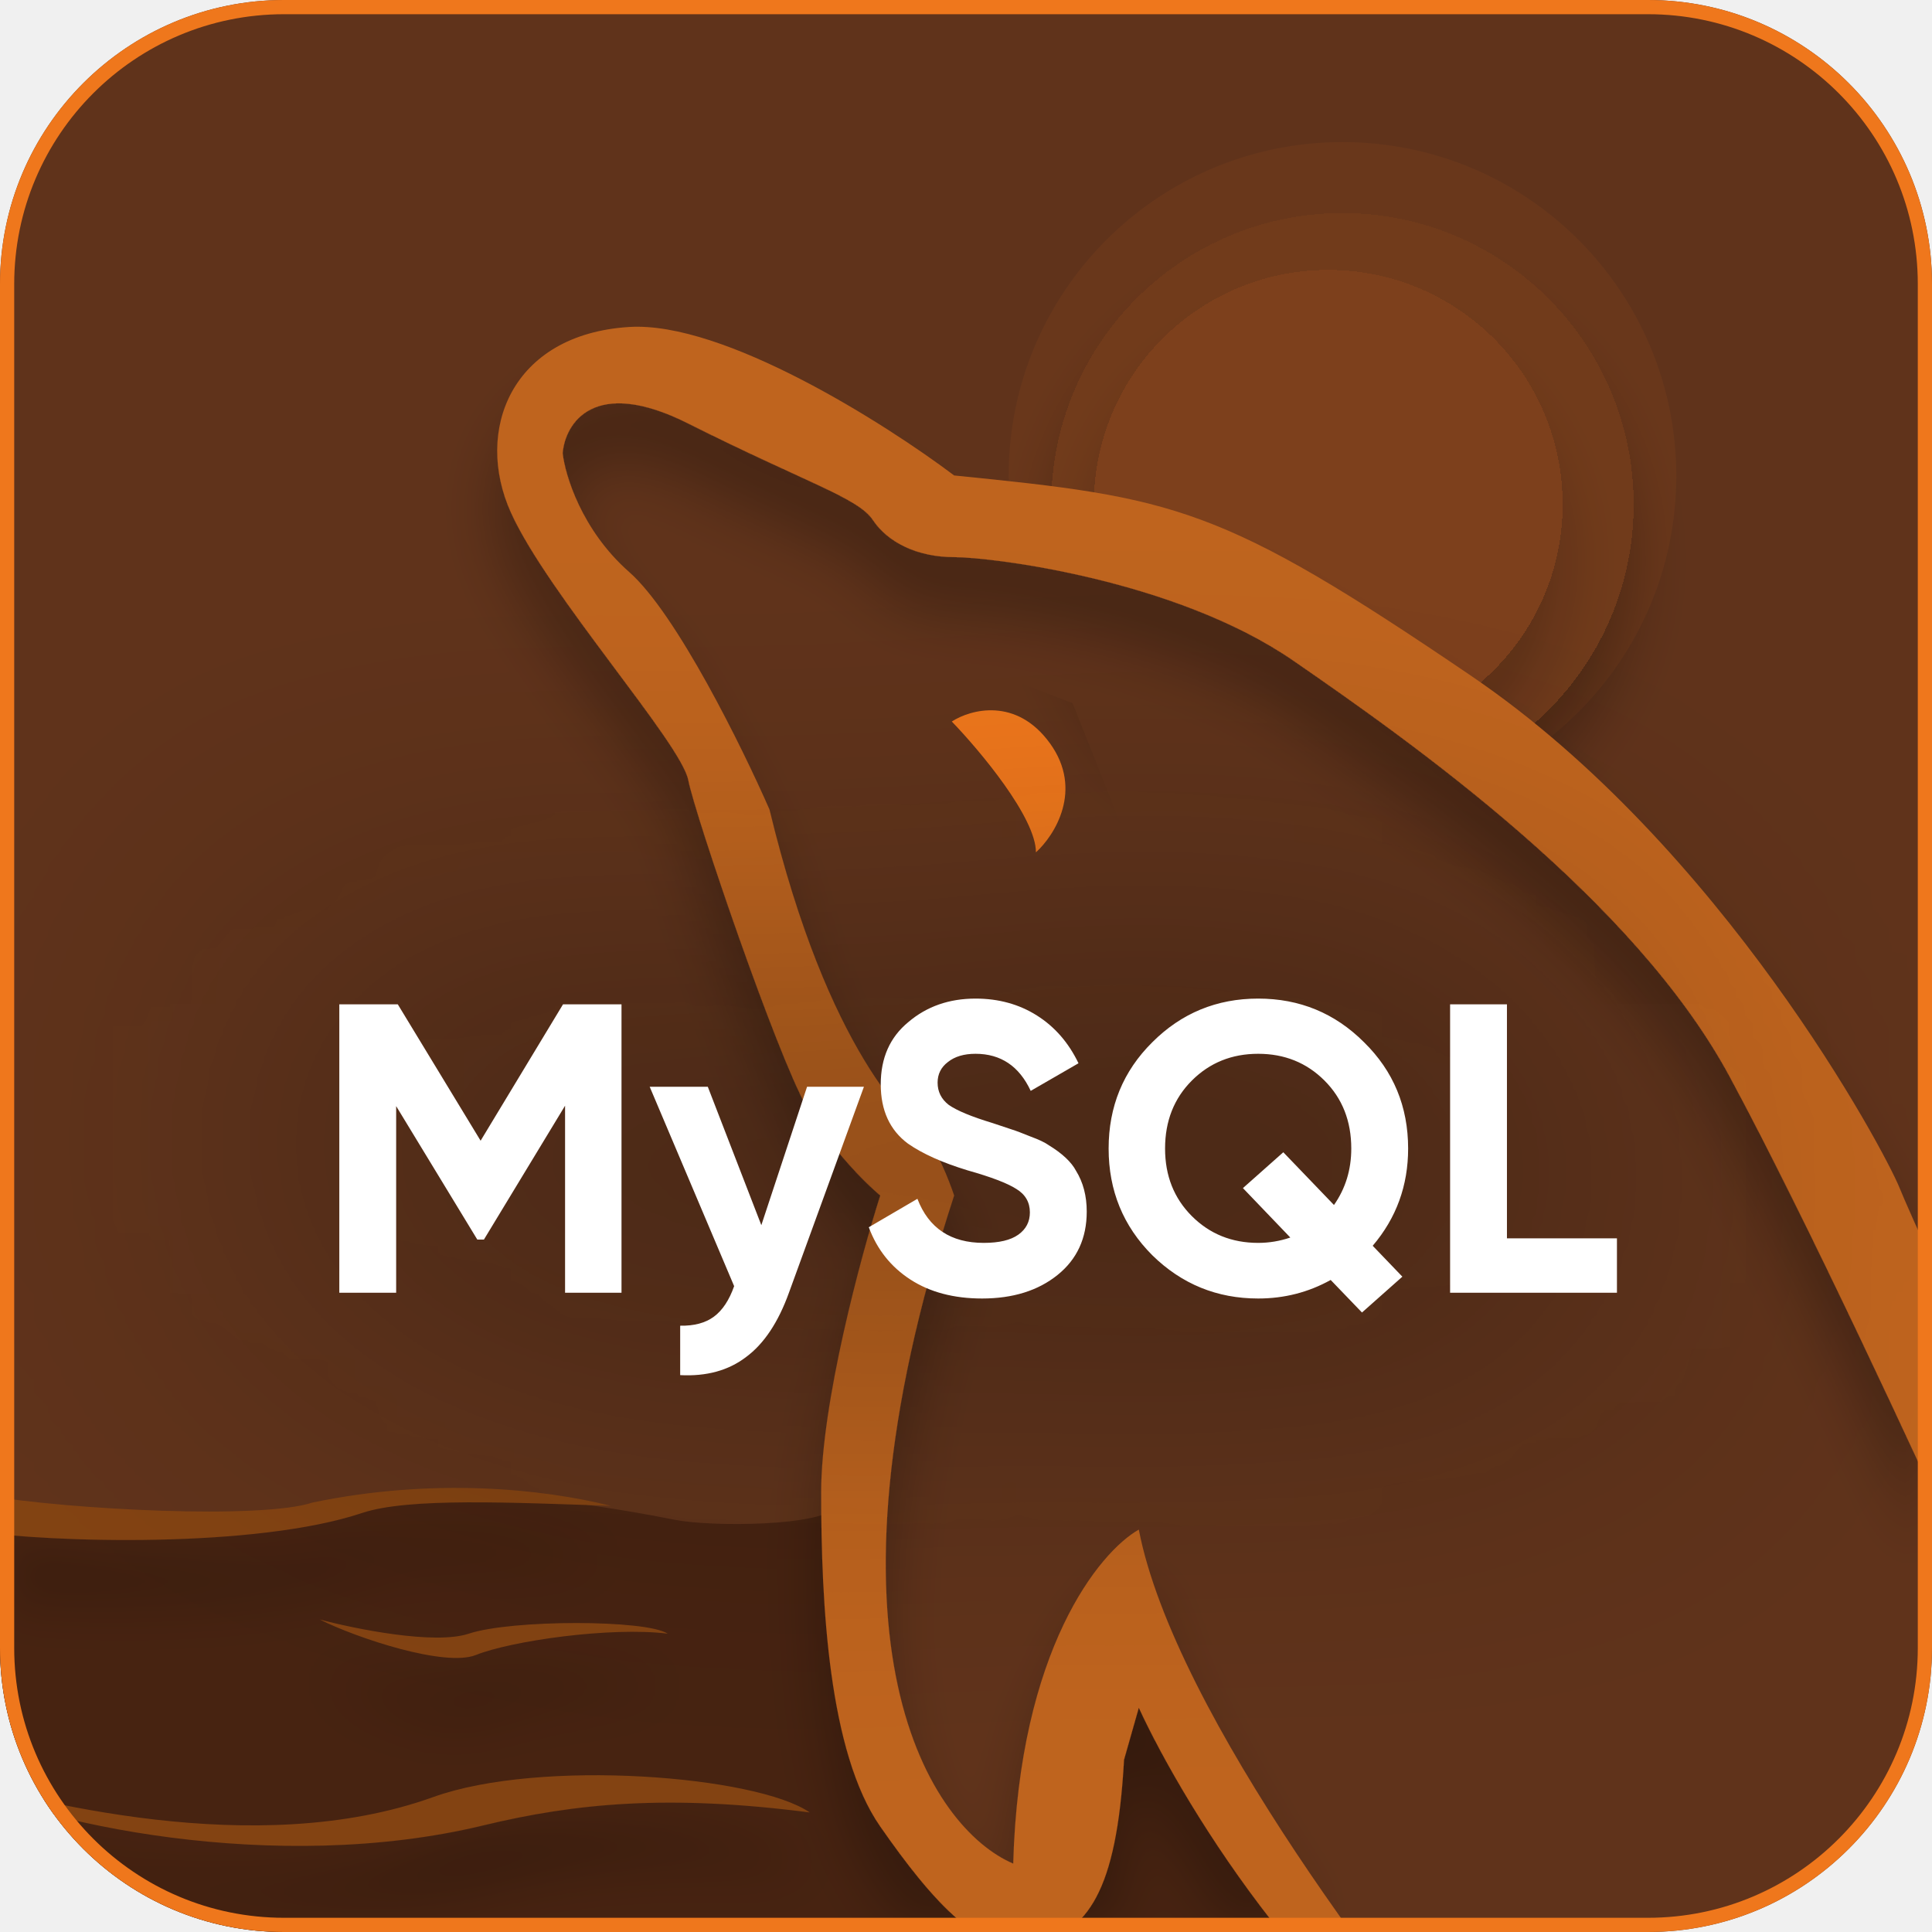
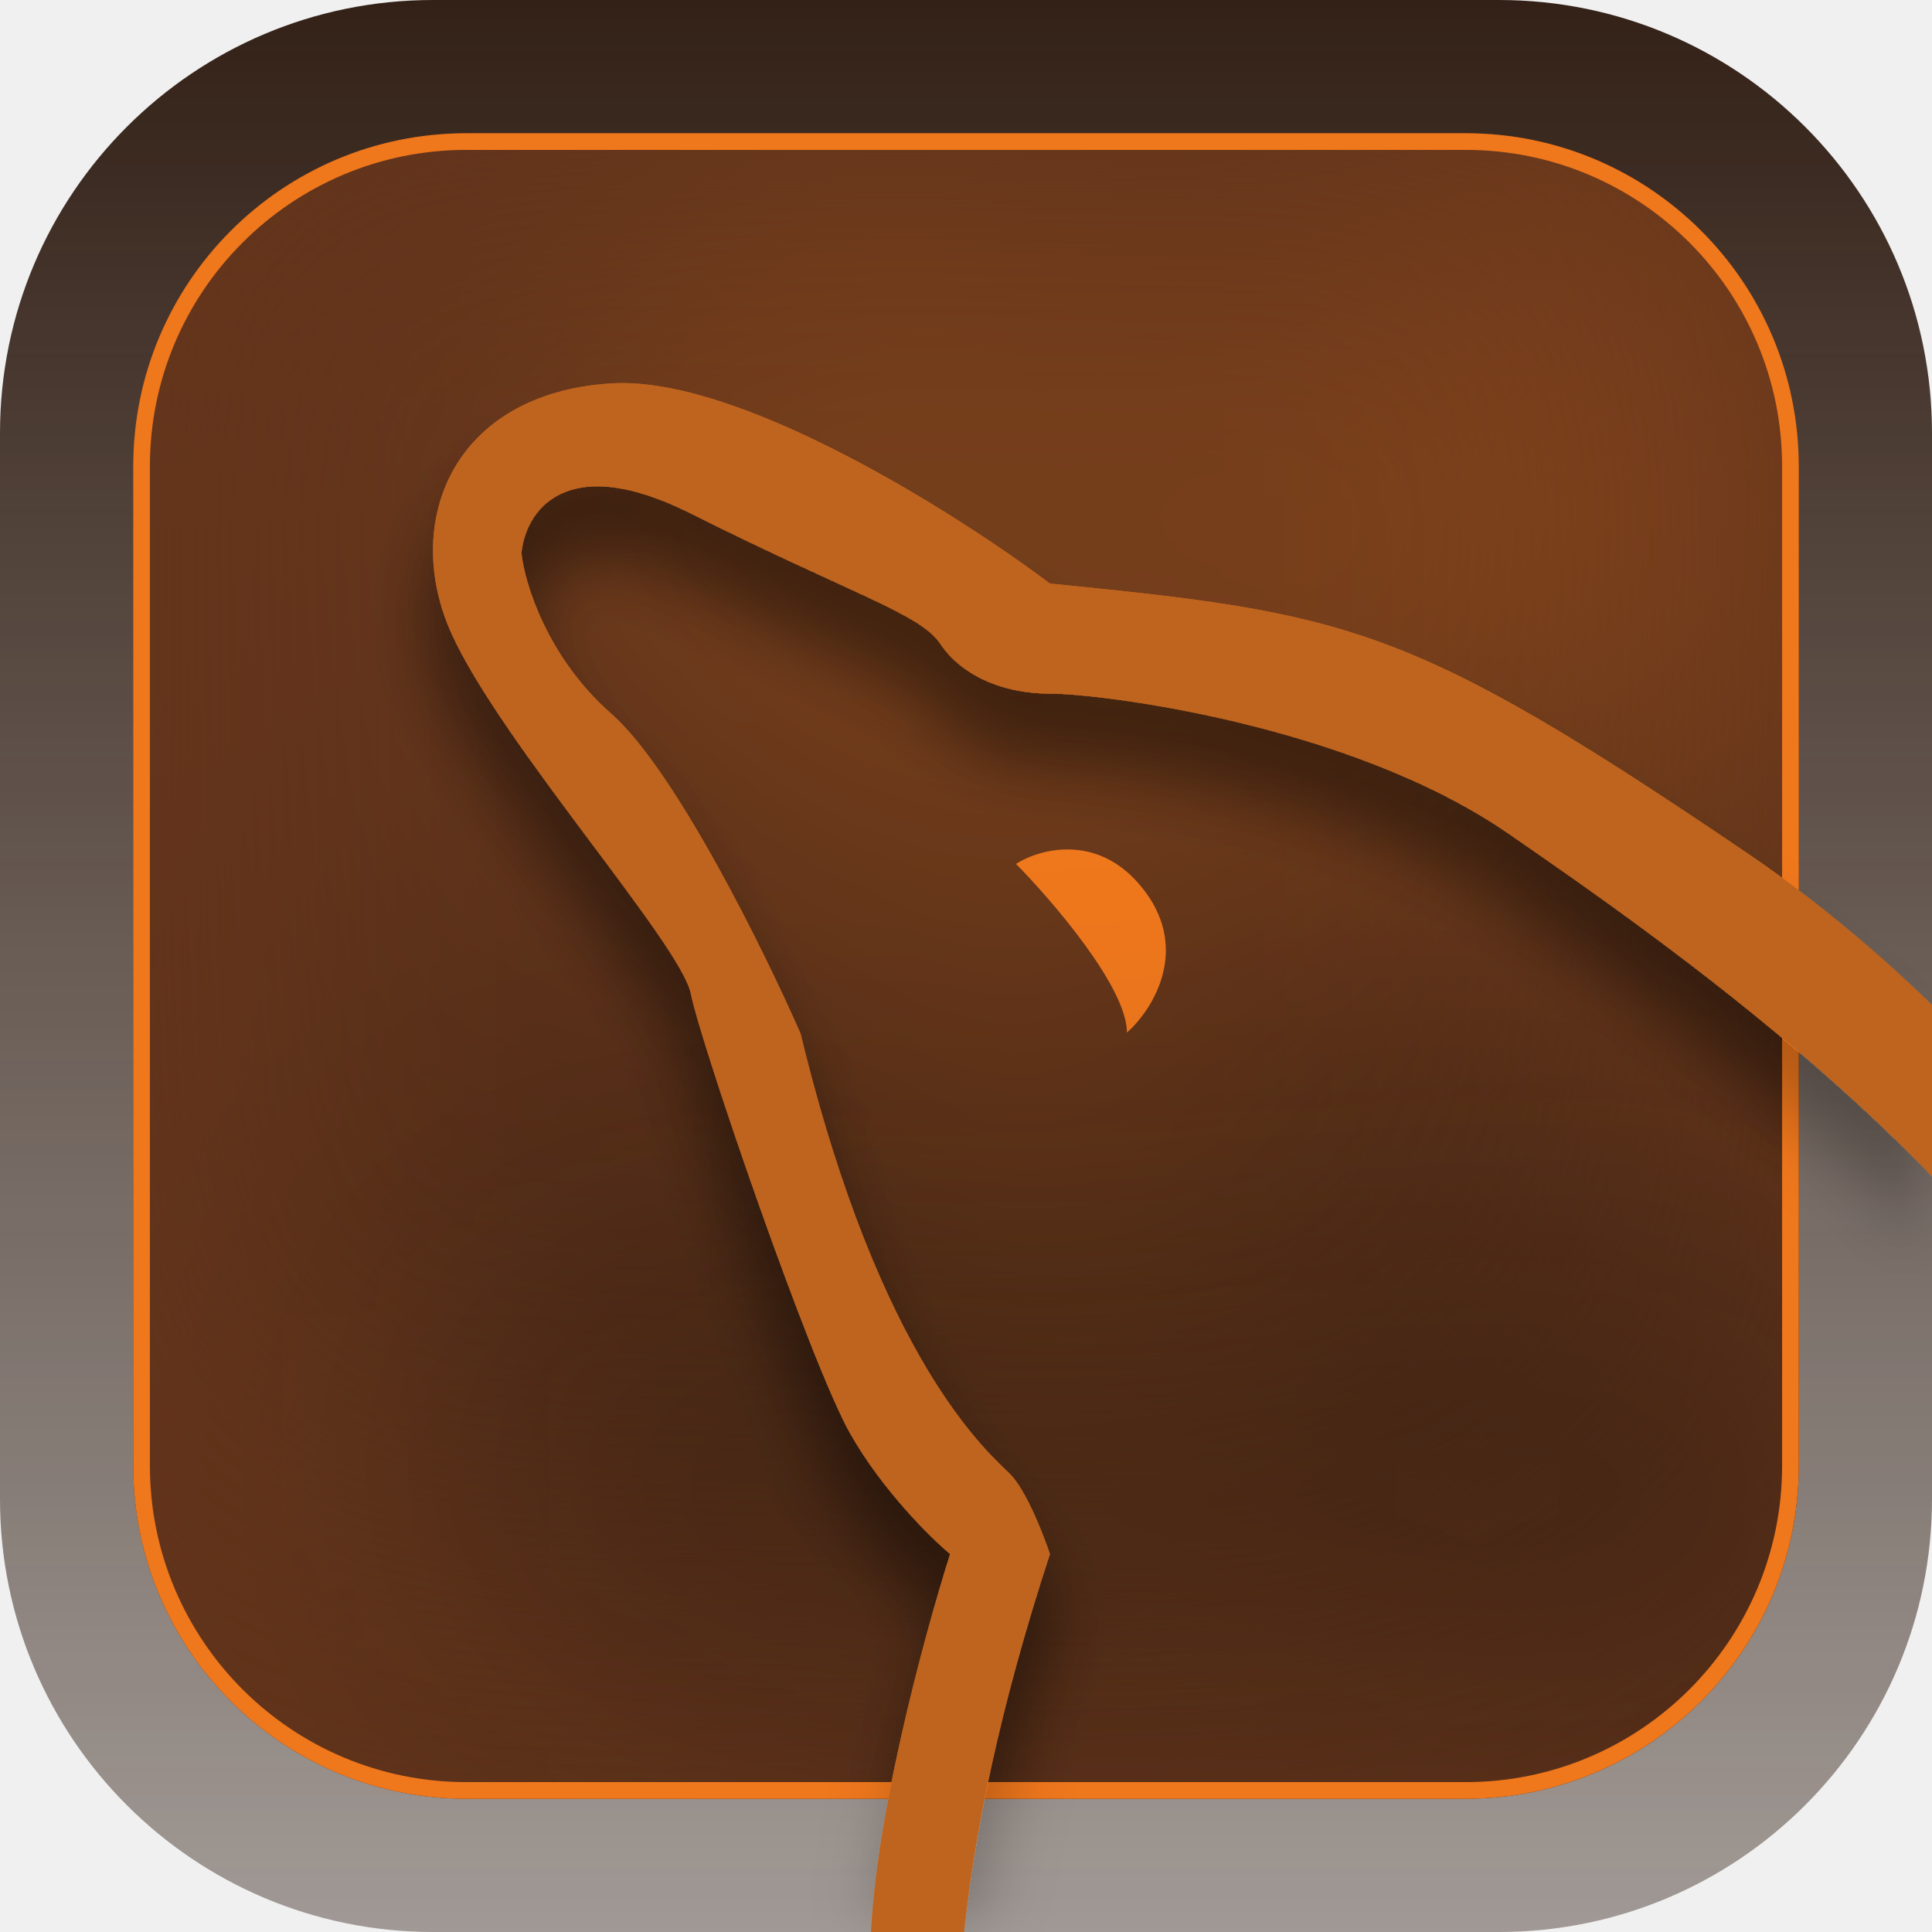
- <svg xmlns="http://www.w3.org/2000/svg" width="136" height="136" viewBox="0 0 136 136" fill="none">
-   <g clip-path="url(#clip0_3328_1113)">
-     <rect width="136" height="136" rx="20" fill="#60331B" />
-     <path d="M22 105.983C16 107.983 2.833 106.816 -3 105.983V127.482L5.5 138.982L29.5 136.982L69 135.482C67.5 132.649 64.1 126.482 62.5 124.482C60.9 122.482 59.5 111.316 59 105.983C58 107.483 50 107.483 47.5 106.983C45 106.483 29.5 103.483 22 105.983Z" fill="#472311" />
-     <path d="M79.5 117.5L73.5 136H91.5L87 127.5L79.5 117.5Z" fill="#472311" />
-     <g filter="url(#filter0_d_3328_1113)">
-       <circle cx="93.5" cy="35.5" r="16.5" fill="#B9611E" fill-opacity="0.1" shape-rendering="crispEdges" />
-       <circle cx="93.5" cy="35.5" r="16.5" fill="#B9611E" fill-opacity="0.1" shape-rendering="crispEdges" />
+ <svg xmlns="http://www.w3.org/2000/svg" width="116" height="116" viewBox="0 0 116 116" fill="none">
+   <g clip-path="url(#clip0_3837_14)">
+     <rect width="116" height="116" rx="26" fill="url(#paint0_linear_3837_14)" />
+     <g clip-path="url(#clip1_3837_14)">
+       <rect x="8" y="8" width="100" height="100" rx="20" fill="#60331B" />
+       <g filter="url(#filter0_f_3837_14)">
+         <g clip-path="url(#clip2_3837_14)">
+           <rect x="4" y="-5" width="99" height="99" rx="20" fill="#60331B" />
+           <g filter="url(#filter1_d_3837_14)">
+             <circle cx="97.5" cy="30.5" r="16.5" fill="#B9611E" fill-opacity="0.1" shape-rendering="crispEdges" />
+             <circle cx="97.5" cy="30.5" r="16.5" fill="#B9611E" fill-opacity="0.1" shape-rendering="crispEdges" />
+           </g>
+           <circle cx="98.5" cy="28.5" r="23.5" fill="#B9611E" fill-opacity="0.1" />
+           <g filter="url(#filter2_d_3837_14)">
+             <circle cx="98.5" cy="30.5" r="20.5" fill="#B9611E" fill-opacity="0.1" shape-rendering="crispEdges" />
+           </g>
+           <path d="M74.5 31.5L66.5 39.5L79.5 44.5L85.5 59.5H113.5L111 50.5V48.5L92.5 37.5L74.5 31.5Z" fill="#60331B" />
+           <g filter="url(#filter3_d_3837_14)">
+             <path d="M84.165 102.673C86.66 115.632 102.537 136.291 110.163 145C97.268 138.311 87.458 122.356 84.165 115.214L83.124 118.872C82.605 128.278 80.525 130.891 76.885 131.936C73.245 132.981 69.605 128.8 65.965 123.575C62.326 118.349 61.806 107.898 61.806 100.06C61.806 93.789 64.579 83.512 65.965 79.157C64.925 78.286 62.43 75.813 60.766 72.886C58.686 69.228 52.966 52.506 52.446 49.894C51.926 47.281 42.567 36.83 39.967 31.081C37.367 25.333 39.967 18.54 48.286 18.017C54.942 17.599 66.312 24.811 71.165 28.469C86.764 30.036 89.884 30.559 107.563 42.578C125.242 54.597 136.682 76.022 137.722 78.635C138.762 81.247 153.841 114.691 156.961 115.736C159.457 116.573 167.36 119.917 171 121.485V129.323C169.44 125.665 156.961 122.007 154.881 121.485C153.217 121.067 150.374 119.569 149.161 118.872L142.402 105.285C139.108 97.969 131.17 80.829 125.762 70.796C119.003 58.255 103.404 47.281 95.084 41.533C86.764 35.785 73.765 34.217 71.165 34.217C68.565 34.217 66.486 33.172 65.446 31.604C64.406 30.036 60.766 28.991 52.446 24.811C45.791 21.466 43.78 24.811 43.607 26.901C43.78 28.469 44.959 32.336 48.286 35.262C51.614 38.188 56.259 47.629 58.166 51.984C62.326 69.229 68.046 73.932 69.085 74.977C69.917 75.813 70.819 78.112 71.165 79.157C60.766 110.929 69.605 123.749 75.325 126.188C75.741 111.138 81.391 104.24 84.165 102.673Z" fill="#BF641E" />
+           </g>
+           <path d="M76.923 55C76.923 52.544 72.974 47.837 71 45.79C72.316 44.937 75.541 44.05 77.91 47.325C80.28 50.6 78.24 53.806 76.923 55Z" fill="#EF771C" />
+           <g filter="url(#filter4_f_3837_14)">
+             <path d="M43.632 65.7H47.75V86H43.777V72.834L38.064 82.259H37.6L31.887 72.863V86H27.885V65.7H32.003L37.832 75.299L43.632 65.7ZM57.593 81.244L60.812 71.5H64.814L59.536 86C58.782 88.088 57.777 89.596 56.52 90.524C55.283 91.471 53.736 91.897 51.88 91.8V88.32C52.867 88.339 53.659 88.127 54.258 87.682C54.858 87.237 55.331 86.522 55.679 85.536L49.734 71.5H53.824L57.593 81.244ZM73.133 86.406C71.142 86.406 69.46 85.961 68.087 85.072C66.715 84.183 65.738 82.955 65.158 81.389L68.58 79.388C69.373 81.457 70.929 82.491 73.249 82.491C74.332 82.491 75.144 82.298 75.685 81.911C76.227 81.524 76.497 81.002 76.497 80.345C76.497 79.63 76.178 79.079 75.54 78.692C74.902 78.286 73.762 77.851 72.118 77.387C70.34 76.846 68.938 76.217 67.913 75.502C66.637 74.555 65.999 73.163 65.999 71.326C65.999 69.47 66.647 68.01 67.942 66.947C69.238 65.845 70.813 65.294 72.669 65.294C74.293 65.294 75.734 65.69 76.99 66.483C78.247 67.276 79.223 68.397 79.919 69.847L76.555 71.79C75.743 70.05 74.448 69.18 72.669 69.18C71.857 69.18 71.21 69.373 70.726 69.76C70.243 70.127 70.001 70.611 70.001 71.21C70.001 71.848 70.262 72.37 70.784 72.776C71.364 73.182 72.389 73.607 73.858 74.052L75.25 74.516C75.502 74.593 75.937 74.758 76.555 75.009C77.135 75.222 77.561 75.425 77.831 75.618C78.779 76.198 79.417 76.797 79.745 77.416C80.248 78.228 80.499 79.185 80.499 80.287C80.499 82.162 79.813 83.651 78.44 84.753C77.068 85.855 75.299 86.406 73.133 86.406ZM103.123 75.85C103.123 78.46 102.292 80.741 100.629 82.694L102.717 84.869L99.875 87.392L97.671 85.101C96.105 85.971 94.404 86.406 92.567 86.406C89.667 86.406 87.183 85.391 85.114 83.361C83.065 81.312 82.04 78.808 82.04 75.85C82.04 72.892 83.065 70.398 85.114 68.368C87.163 66.319 89.648 65.294 92.567 65.294C95.486 65.294 97.971 66.319 100.02 68.368C102.089 70.398 103.123 72.892 103.123 75.85ZM92.567 82.491C93.34 82.491 94.094 82.365 94.829 82.114L91.494 78.634L94.336 76.111L97.903 79.823C98.715 78.663 99.121 77.339 99.121 75.85C99.121 73.917 98.493 72.322 97.236 71.065C95.979 69.808 94.423 69.18 92.567 69.18C90.711 69.18 89.155 69.808 87.898 71.065C86.641 72.322 86.013 73.917 86.013 75.85C86.013 77.764 86.641 79.349 87.898 80.606C89.155 81.863 90.711 82.491 92.567 82.491ZM110.079 65.7V82.172H117.822V86H106.077V65.7H110.079Z" fill="#0A0A09" fill-opacity="0.85" />
+           </g>
+         </g>
+         <rect x="4.5" y="-4.5" width="98" height="98" rx="19.5" stroke="#EF771C" />
+       </g>
+       <path d="M67.664 62C67.664 59.298 63.221 54.12 61 51.869C62.481 50.931 66.109 49.956 68.774 53.558C71.44 57.16 69.144 60.687 67.664 62Z" fill="#EF771C" />
+       <g filter="url(#filter5_f_3837_14)">
+         <path d="M47.632 78.7H51.75V99H47.777V85.834L42.064 95.259H41.6L35.887 85.863V99H31.885V78.7H36.003L41.832 88.299L47.632 78.7ZM61.593 94.244L64.812 84.5H68.814L63.536 99C62.782 101.088 61.777 102.596 60.52 103.524C59.283 104.471 57.736 104.897 55.88 104.8V101.32C56.867 101.339 57.659 101.127 58.258 100.682C58.858 100.237 59.331 99.522 59.679 98.536L53.734 84.5H57.824L61.593 94.244ZM77.133 99.406C75.142 99.406 73.46 98.961 72.087 98.072C70.715 97.183 69.738 95.955 69.158 94.389L72.58 92.388C73.373 94.457 74.929 95.491 77.249 95.491C78.332 95.491 79.144 95.298 79.685 94.911C80.227 94.524 80.497 94.002 80.497 93.345C80.497 92.63 80.178 92.079 79.54 91.692C78.902 91.286 77.762 90.851 76.118 90.387C74.34 89.846 72.938 89.217 71.913 88.502C70.637 87.555 69.999 86.163 69.999 84.326C69.999 82.47 70.647 81.01 71.942 79.947C73.238 78.845 74.813 78.294 76.669 78.294C78.293 78.294 79.734 78.69 80.99 79.483C82.247 80.276 83.223 81.397 83.919 82.847L80.555 84.79C79.743 83.05 78.448 82.18 76.669 82.18C75.857 82.18 75.21 82.373 74.726 82.76C74.243 83.127 74.001 83.611 74.001 84.21C74.001 84.848 74.262 85.37 74.784 85.776C75.364 86.182 76.389 86.607 77.858 87.052L79.25 87.516C79.502 87.593 79.937 87.758 80.555 88.009C81.135 88.222 81.561 88.425 81.831 88.618C82.779 89.198 83.417 89.797 83.745 90.416C84.248 91.228 84.499 92.185 84.499 93.287C84.499 95.162 83.813 96.651 82.44 97.753C81.068 98.855 79.299 99.406 77.133 99.406ZM107.123 88.85C107.123 91.46 106.292 93.741 104.629 95.694L106.717 97.869L103.875 100.392L101.671 98.101C100.105 98.971 98.404 99.406 96.567 99.406C93.667 99.406 91.183 98.391 89.114 96.361C87.065 94.312 86.04 91.808 86.04 88.85C86.04 85.892 87.065 83.398 89.114 81.368C91.163 79.319 93.648 78.294 96.567 78.294C99.486 78.294 101.971 79.319 104.02 81.368C106.089 83.398 107.123 85.892 107.123 88.85ZM96.567 95.491C97.34 95.491 98.094 95.365 98.829 95.114L95.494 91.634L98.336 89.111L101.903 92.823C102.715 91.663 103.121 90.339 103.121 88.85C103.121 86.917 102.493 85.322 101.236 84.065C99.979 82.808 98.423 82.18 96.567 82.18C94.711 82.18 93.155 82.808 91.898 84.065C90.641 85.322 90.013 86.917 90.013 88.85C90.013 90.764 90.641 92.349 91.898 93.606C93.155 94.863 94.711 95.491 96.567 95.491ZM114.079 78.7V95.172H121.822V99H110.077V78.7H114.079Z" fill="#0A0A09" fill-opacity="0.85" />
+       </g>
+       <g filter="url(#filter6_d_3837_14)">
+         <path d="M78.008 120.34C80.882 135.238 99.164 158.988 107.945 169C93.096 161.311 81.8 142.968 78.008 134.758L76.81 138.963C76.211 149.776 73.816 152.78 69.625 153.981C65.434 155.183 61.242 150.377 57.051 144.369C52.86 138.362 52.261 126.347 52.261 117.336C52.261 110.127 55.454 98.313 57.051 93.306C55.854 92.305 52.98 89.462 51.064 86.098C48.669 81.892 42.082 62.669 41.484 59.665C40.885 56.661 30.107 44.647 27.113 38.038C24.12 31.43 27.113 23.621 36.694 23.02C44.358 22.539 57.45 30.83 63.039 35.035C81.001 36.837 84.594 37.438 104.952 51.255C125.309 65.072 138.482 89.702 139.68 92.706C140.877 95.71 158.241 134.157 161.834 135.358C164.708 136.32 173.809 140.164 178 141.967V150.978C176.204 146.772 161.834 142.567 159.439 141.967C157.523 141.486 154.249 139.764 152.852 138.963L145.068 123.344C141.276 114.933 132.135 95.229 125.908 83.695C118.124 69.277 100.162 56.661 90.582 50.053C81.001 43.445 66.033 41.643 63.039 41.643C60.045 41.643 57.65 40.441 56.453 38.639C55.255 36.837 51.064 35.636 41.484 30.83C33.82 26.985 31.504 30.83 31.305 33.233C31.504 35.035 32.861 39.48 36.694 42.845C40.526 46.209 45.874 57.062 48.07 62.068C52.86 81.893 59.446 87.299 60.644 88.501C61.602 89.462 62.64 92.105 63.039 93.307C51.064 129.832 61.242 144.57 67.829 147.373C68.308 130.072 74.814 122.142 78.008 120.34Z" fill="#BF641E" />
+       </g>
    </g>
-     <circle cx="94.5" cy="33.5" r="23.5" fill="#B9611E" fill-opacity="0.1" />
-     <g filter="url(#filter1_d_3328_1113)">
-       <circle cx="94.5" cy="35.5" r="20.5" fill="#B9611E" fill-opacity="0.1" shape-rendering="crispEdges" />
+     <rect x="8.5" y="8.5" width="99" height="99" rx="19.5" stroke="#EF771C" />
+     <g filter="url(#filter7_d_3837_14)">
+       <path d="M78.008 120.34C80.882 135.238 99.164 158.988 107.945 169C93.096 161.311 81.8 142.968 78.008 134.758L76.81 138.963C76.211 149.776 73.816 152.78 69.625 153.981C65.434 155.183 61.242 150.377 57.051 144.369C52.86 138.362 52.261 126.347 52.261 117.336C52.261 110.127 55.454 98.313 57.051 93.306C55.854 92.305 52.98 89.462 51.064 86.098C48.669 81.892 42.082 62.669 41.484 59.665C40.885 56.661 30.107 44.647 27.113 38.038C24.12 31.43 27.113 23.621 36.694 23.02C44.358 22.539 57.45 30.83 63.039 35.035C81.001 36.837 84.594 37.438 104.952 51.255C125.309 65.072 138.482 89.702 139.68 92.706C140.877 95.71 158.241 134.157 161.834 135.358C164.708 136.32 173.809 140.164 178 141.967V150.978C176.204 146.772 161.834 142.567 159.439 141.967C157.523 141.486 154.249 139.764 152.852 138.963L145.068 123.344C141.276 114.933 132.135 95.229 125.908 83.695C118.124 69.277 100.162 56.661 90.582 50.053C81.001 43.445 66.033 41.643 63.039 41.643C60.045 41.643 57.65 40.441 56.453 38.639C55.255 36.837 51.064 35.636 41.484 30.83C33.82 26.985 31.504 30.83 31.305 33.233C31.504 35.035 32.861 39.48 36.694 42.845C40.526 46.209 45.874 57.062 48.07 62.068C52.86 81.893 59.446 87.299 60.644 88.501C61.602 89.462 62.64 92.105 63.039 93.307C51.064 129.832 61.242 144.57 67.829 147.373C68.308 130.072 74.814 122.142 78.008 120.34Z" fill="#BF641E" />
    </g>
-     <path d="M70.5 36.5L62.5 44.5L75.5 49.5L81.5 64.5H109.5L107 55.5V53.5L88.5 42.5L70.5 36.5Z" fill="#60331B" />
-     <g filter="url(#filter2_d_3328_1113)">
-       <path d="M80.165 107.673C82.66 120.632 98.537 141.291 106.163 150C93.268 143.311 83.458 127.356 80.165 120.214L79.124 123.872C78.605 133.278 76.525 135.891 72.885 136.936C69.245 137.981 65.605 133.8 61.965 128.575C58.326 123.349 57.806 112.898 57.806 105.06C57.806 98.789 60.579 88.512 61.965 84.157C60.925 83.286 58.43 80.813 56.766 77.886C54.686 74.228 48.966 57.506 48.446 54.894C47.926 52.281 38.567 41.83 35.967 36.081C33.367 30.333 35.967 23.54 44.286 23.017C50.942 22.599 62.312 29.811 67.165 33.469C82.764 35.036 85.884 35.559 103.563 47.578C121.242 59.597 132.682 81.022 133.722 83.635C134.762 86.247 149.841 119.691 152.961 120.736C155.457 121.573 163.36 124.917 167 126.485V134.323C165.44 130.665 152.961 127.007 150.881 126.485C149.217 126.067 146.374 124.569 145.161 123.872L138.402 110.285C135.108 102.969 127.17 85.829 121.762 75.796C115.003 63.255 99.404 52.281 91.084 46.533C82.764 40.785 69.765 39.217 67.165 39.217C64.565 39.217 62.486 38.172 61.446 36.604C60.406 35.036 56.766 33.991 48.446 29.811C41.791 26.466 39.78 29.811 39.607 31.901C39.78 33.469 40.959 37.336 44.286 40.262C47.614 43.188 52.259 52.629 54.166 56.984C58.326 74.229 64.046 78.932 65.085 79.977C65.917 80.813 66.819 83.112 67.165 84.157C56.766 115.929 65.605 128.749 71.325 131.188C71.741 116.138 77.391 109.24 80.165 107.673Z" fill="#BF641E" />
-     </g>
-     <path d="M72.923 60C72.923 57.544 68.974 52.837 67 50.79C68.316 49.937 71.541 49.05 73.91 52.325C76.28 55.6 74.24 58.806 72.923 60Z" fill="#EF771C" />
-     <g filter="url(#filter3_d_3328_1113)">
-       <path d="M22 105.769C18.4 106.969 4.833 106.269 -1 105.269L-2 107.769C3.667 108.602 18 109 25.5 106.5C28.764 105.412 36 105.769 43 106.001C38.2 104.801 30.5 104 22 105.769Z" fill="#834312" />
-     </g>
-     <g filter="url(#filter4_d_3328_1113)">
-       <path d="M33 115C30.6 115.8 25 114.667 22.5 114C25.167 115.333 31.334 117.366 33.5 116.5C36 115.5 43 114.5 47 115C45.5 114 36 114 33 115Z" fill="#834312" />
-     </g>
-     <g filter="url(#filter5_d_3328_1113)">
-       <path d="M30.5 126.5C18 131 2.224 126.724 -4 125C2.639 128.447 19.5 132 34 128.5C40.495 126.933 47.041 126.293 57 127.585C53.265 125 38.042 123.786 30.5 126.5Z" fill="#834312" />
-     </g>
-     <g filter="url(#filter6_f_3328_1113)">
-       <path d="M39.632 70.7H43.75V91H39.777V77.834L34.064 87.259H33.6L27.887 77.863V91H23.885V70.7H28.003L33.832 80.299L39.632 70.7ZM53.593 86.244L56.812 76.5H60.815L55.536 91C54.782 93.088 53.777 94.596 52.52 95.524C51.283 96.471 49.736 96.897 47.88 96.8V93.32C48.867 93.339 49.659 93.127 50.258 92.682C50.858 92.237 51.331 91.522 51.679 90.536L45.734 76.5H49.824L53.593 86.244ZM69.133 91.406C67.142 91.406 65.46 90.961 64.087 90.072C62.715 89.183 61.738 87.955 61.158 86.389L64.58 84.388C65.373 86.457 66.929 87.491 69.249 87.491C70.332 87.491 71.144 87.298 71.685 86.911C72.227 86.524 72.497 86.002 72.497 85.345C72.497 84.63 72.178 84.079 71.54 83.692C70.902 83.286 69.762 82.851 68.118 82.387C66.34 81.846 64.938 81.217 63.913 80.502C62.637 79.555 61.999 78.163 61.999 76.326C61.999 74.47 62.647 73.01 63.942 71.947C65.238 70.845 66.813 70.294 68.669 70.294C70.293 70.294 71.734 70.69 72.99 71.483C74.247 72.276 75.223 73.397 75.919 74.847L72.555 76.79C71.743 75.05 70.448 74.18 68.669 74.18C67.857 74.18 67.21 74.373 66.726 74.76C66.243 75.127 66.001 75.611 66.001 76.21C66.001 76.848 66.262 77.37 66.784 77.776C67.364 78.182 68.389 78.607 69.858 79.052L71.25 79.516C71.502 79.593 71.937 79.758 72.555 80.009C73.135 80.222 73.561 80.425 73.831 80.618C74.779 81.198 75.417 81.797 75.745 82.416C76.248 83.228 76.499 84.185 76.499 85.287C76.499 87.162 75.813 88.651 74.44 89.753C73.068 90.855 71.299 91.406 69.133 91.406ZM99.123 80.85C99.123 83.46 98.292 85.741 96.629 87.694L98.717 89.869L95.875 92.392L93.671 90.101C92.105 90.971 90.404 91.406 88.567 91.406C85.667 91.406 83.183 90.391 81.114 88.361C79.065 86.312 78.04 83.808 78.04 80.85C78.04 77.892 79.065 75.398 81.114 73.368C83.163 71.319 85.648 70.294 88.567 70.294C91.486 70.294 93.971 71.319 96.02 73.368C98.089 75.398 99.123 77.892 99.123 80.85ZM88.567 87.491C89.34 87.491 90.094 87.365 90.829 87.114L87.494 83.634L90.336 81.111L93.903 84.823C94.715 83.663 95.121 82.339 95.121 80.85C95.121 78.917 94.493 77.322 93.236 76.065C91.979 74.808 90.423 74.18 88.567 74.18C86.711 74.18 85.155 74.808 83.898 76.065C82.641 77.322 82.013 78.917 82.013 80.85C82.013 82.764 82.641 84.349 83.898 85.606C85.155 86.863 86.711 87.491 88.567 87.491ZM106.079 70.7V87.172H113.822V91H102.077V70.7H106.079Z" fill="#0A0A09" fill-opacity="0.85" />
-     </g>
-     <path d="M39.632 70.7H43.75V91H39.777V77.834L34.064 87.259H33.6L27.887 77.863V91H23.885V70.7H28.003L33.832 80.299L39.632 70.7ZM53.593 86.244L56.812 76.5H60.815L55.536 91C54.782 93.088 53.777 94.596 52.52 95.524C51.283 96.471 49.736 96.897 47.88 96.8V93.32C48.867 93.339 49.659 93.127 50.258 92.682C50.858 92.237 51.331 91.522 51.679 90.536L45.734 76.5H49.824L53.593 86.244ZM69.133 91.406C67.142 91.406 65.46 90.961 64.087 90.072C62.715 89.183 61.738 87.955 61.158 86.389L64.58 84.388C65.373 86.457 66.929 87.491 69.249 87.491C70.332 87.491 71.144 87.298 71.685 86.911C72.227 86.524 72.497 86.002 72.497 85.345C72.497 84.63 72.178 84.079 71.54 83.692C70.902 83.286 69.762 82.851 68.118 82.387C66.34 81.846 64.938 81.217 63.913 80.502C62.637 79.555 61.999 78.163 61.999 76.326C61.999 74.47 62.647 73.01 63.942 71.947C65.238 70.845 66.813 70.294 68.669 70.294C70.293 70.294 71.734 70.69 72.99 71.483C74.247 72.276 75.223 73.397 75.919 74.847L72.555 76.79C71.743 75.05 70.448 74.18 68.669 74.18C67.857 74.18 67.21 74.373 66.726 74.76C66.243 75.127 66.001 75.611 66.001 76.21C66.001 76.848 66.262 77.37 66.784 77.776C67.364 78.182 68.389 78.607 69.858 79.052L71.25 79.516C71.502 79.593 71.937 79.758 72.555 80.009C73.135 80.222 73.561 80.425 73.831 80.618C74.779 81.198 75.417 81.797 75.745 82.416C76.248 83.228 76.499 84.185 76.499 85.287C76.499 87.162 75.813 88.651 74.44 89.753C73.068 90.855 71.299 91.406 69.133 91.406ZM99.123 80.85C99.123 83.46 98.292 85.741 96.629 87.694L98.717 89.869L95.875 92.392L93.671 90.101C92.105 90.971 90.404 91.406 88.567 91.406C85.667 91.406 83.183 90.391 81.114 88.361C79.065 86.312 78.04 83.808 78.04 80.85C78.04 77.892 79.065 75.398 81.114 73.368C83.163 71.319 85.648 70.294 88.567 70.294C91.486 70.294 93.971 71.319 96.02 73.368C98.089 75.398 99.123 77.892 99.123 80.85ZM88.567 87.491C89.34 87.491 90.094 87.365 90.829 87.114L87.494 83.634L90.336 81.111L93.903 84.823C94.715 83.663 95.121 82.339 95.121 80.85C95.121 78.917 94.493 77.322 93.236 76.065C91.979 74.808 90.423 74.18 88.567 74.18C86.711 74.18 85.155 74.808 83.898 76.065C82.641 77.322 82.013 78.917 82.013 80.85C82.013 82.764 82.641 84.349 83.898 85.606C85.155 86.863 86.711 87.491 88.567 87.491ZM106.079 70.7V87.172H113.822V91H102.077V70.7H106.079Z" fill="white" />
  </g>
-   <rect x="0.5" y="0.5" width="135" height="135" rx="19.5" stroke="#EF771C" />
  <defs>
-     <filter id="filter0_d_3328_1113" x="73" y="19" width="41" height="41" filterUnits="userSpaceOnUse" color-interpolation-filters="sRGB">
+     <filter id="filter0_f_3837_14" x="-43.5" y="-52.5" width="194" height="194" filterUnits="userSpaceOnUse" color-interpolation-filters="sRGB">
+       <feFlood flood-opacity="0" result="BackgroundImageFix" />
+       <feBlend mode="normal" in="SourceGraphic" in2="BackgroundImageFix" result="shape" />
+       <feGaussianBlur stdDeviation="23.75" result="effect1_foregroundBlur_3837_14" />
+     </filter>
+     <filter id="filter1_d_3837_14" x="77" y="14" width="41" height="41" filterUnits="userSpaceOnUse" color-interpolation-filters="sRGB">
      <feFlood flood-opacity="0" result="BackgroundImageFix" />
      <feColorMatrix in="SourceAlpha" type="matrix" values="0 0 0 0 0 0 0 0 0 0 0 0 0 0 0 0 0 0 127 0" result="hardAlpha" />
      <feOffset dy="4" />
      <feGaussianBlur stdDeviation="2" />
      <feComposite in2="hardAlpha" operator="out" />
      <feColorMatrix type="matrix" values="0 0 0 0 0 0 0 0 0 0 0 0 0 0 0 0 0 0 0.25 0" />
-       <feBlend mode="normal" in2="BackgroundImageFix" result="effect1_dropShadow_3328_1113" />
-       <feBlend mode="normal" in="SourceGraphic" in2="effect1_dropShadow_3328_1113" result="shape" />
+       <feBlend mode="normal" in2="BackgroundImageFix" result="effect1_dropShadow_3837_14" />
+       <feBlend mode="normal" in="SourceGraphic" in2="effect1_dropShadow_3837_14" result="shape" />
    </filter>
-     <filter id="filter1_d_3328_1113" x="70" y="15" width="49" height="49" filterUnits="userSpaceOnUse" color-interpolation-filters="sRGB">
+     <filter id="filter2_d_3837_14" x="74" y="10" width="49" height="49" filterUnits="userSpaceOnUse" color-interpolation-filters="sRGB">
      <feFlood flood-opacity="0" result="BackgroundImageFix" />
      <feColorMatrix in="SourceAlpha" type="matrix" values="0 0 0 0 0 0 0 0 0 0 0 0 0 0 0 0 0 0 127 0" result="hardAlpha" />
      <feOffset dy="4" />
      <feGaussianBlur stdDeviation="2" />
      <feComposite in2="hardAlpha" operator="out" />
      <feColorMatrix type="matrix" values="0 0 0 0 0 0 0 0 0 0 0 0 0 0 0 0 0 0 0.25 0" />
-       <feBlend mode="normal" in2="BackgroundImageFix" result="effect1_dropShadow_3328_1113" />
-       <feBlend mode="normal" in="SourceGraphic" in2="effect1_dropShadow_3328_1113" result="shape" />
+       <feBlend mode="normal" in2="BackgroundImageFix" result="effect1_dropShadow_3837_14" />
+       <feBlend mode="normal" in="SourceGraphic" in2="effect1_dropShadow_3837_14" result="shape" />
    </filter>
-     <filter id="filter2_d_3328_1113" x="31" y="23" width="140" height="135" filterUnits="userSpaceOnUse" color-interpolation-filters="sRGB">
+     <filter id="filter3_d_3837_14" x="35" y="18" width="140" height="135" filterUnits="userSpaceOnUse" color-interpolation-filters="sRGB">
      <feFlood flood-opacity="0" result="BackgroundImageFix" />
      <feColorMatrix in="SourceAlpha" type="matrix" values="0 0 0 0 0 0 0 0 0 0 0 0 0 0 0 0 0 0 127 0" result="hardAlpha" />
      <feOffset dy="4" />
      <feGaussianBlur stdDeviation="2" />
      <feComposite in2="hardAlpha" operator="out" />
      <feColorMatrix type="matrix" values="0 0 0 0 0 0 0 0 0 0 0 0 0 0 0 0 0 0 0.25 0" />
-       <feBlend mode="normal" in2="BackgroundImageFix" result="effect1_dropShadow_3328_1113" />
-       <feBlend mode="normal" in="SourceGraphic" in2="effect1_dropShadow_3328_1113" result="shape" />
+       <feBlend mode="normal" in2="BackgroundImageFix" result="effect1_dropShadow_3837_14" />
+       <feBlend mode="normal" in="SourceGraphic" in2="effect1_dropShadow_3837_14" result="shape" />
    </filter>
-     <filter id="filter3_d_3328_1113" x="-6" y="104.739" width="53" height="11.667" filterUnits="userSpaceOnUse" color-interpolation-filters="sRGB">
+     <filter id="filter4_f_3837_14" x="-3.613" y="33.794" width="152.938" height="89.651" filterUnits="userSpaceOnUse" color-interpolation-filters="sRGB">
+       <feFlood flood-opacity="0" result="BackgroundImageFix" />
+       <feBlend mode="normal" in="SourceGraphic" in2="BackgroundImageFix" result="shape" />
+       <feGaussianBlur stdDeviation="15.75" result="effect1_foregroundBlur_3837_14" />
+     </filter>
+     <filter id="filter5_f_3837_14" x="0.387" y="46.794" width="152.938" height="89.651" filterUnits="userSpaceOnUse" color-interpolation-filters="sRGB">
+       <feFlood flood-opacity="0" result="BackgroundImageFix" />
+       <feBlend mode="normal" in="SourceGraphic" in2="BackgroundImageFix" result="shape" />
+       <feGaussianBlur stdDeviation="15.75" result="effect1_foregroundBlur_3837_14" />
+     </filter>
+     <filter id="filter6_d_3837_14" x="22" y="23" width="160" height="154" filterUnits="userSpaceOnUse" color-interpolation-filters="sRGB">
      <feFlood flood-opacity="0" result="BackgroundImageFix" />
      <feColorMatrix in="SourceAlpha" type="matrix" values="0 0 0 0 0 0 0 0 0 0 0 0 0 0 0 0 0 0 127 0" result="hardAlpha" />
      <feOffset dy="4" />
      <feGaussianBlur stdDeviation="2" />
      <feComposite in2="hardAlpha" operator="out" />
      <feColorMatrix type="matrix" values="0 0 0 0 0 0 0 0 0 0 0 0 0 0 0 0 0 0 0.25 0" />
-       <feBlend mode="normal" in2="BackgroundImageFix" result="effect1_dropShadow_3328_1113" />
-       <feBlend mode="normal" in="SourceGraphic" in2="effect1_dropShadow_3328_1113" result="shape" />
+       <feBlend mode="normal" in2="BackgroundImageFix" result="effect1_dropShadow_3837_14" />
+       <feBlend mode="normal" in="SourceGraphic" in2="effect1_dropShadow_3837_14" result="shape" />
    </filter>
-     <filter id="filter4_d_3328_1113" x="18.5" y="114" width="32.5" height="10.708" filterUnits="userSpaceOnUse" color-interpolation-filters="sRGB">
+     <filter id="filter7_d_3837_14" x="22" y="23" width="160" height="154" filterUnits="userSpaceOnUse" color-interpolation-filters="sRGB">
      <feFlood flood-opacity="0" result="BackgroundImageFix" />
      <feColorMatrix in="SourceAlpha" type="matrix" values="0 0 0 0 0 0 0 0 0 0 0 0 0 0 0 0 0 0 127 0" result="hardAlpha" />
      <feOffset dy="4" />
      <feGaussianBlur stdDeviation="2" />
      <feComposite in2="hardAlpha" operator="out" />
      <feColorMatrix type="matrix" values="0 0 0 0 0 0 0 0 0 0 0 0 0 0 0 0 0 0 0.25 0" />
-       <feBlend mode="normal" in2="BackgroundImageFix" result="effect1_dropShadow_3328_1113" />
-       <feBlend mode="normal" in="SourceGraphic" in2="effect1_dropShadow_3328_1113" result="shape" />
+       <feBlend mode="normal" in2="BackgroundImageFix" result="effect1_dropShadow_3837_14" />
+       <feBlend mode="normal" in="SourceGraphic" in2="effect1_dropShadow_3837_14" result="shape" />
    </filter>
-     <filter id="filter5_d_3328_1113" x="-8" y="124.965" width="69" height="12.976" filterUnits="userSpaceOnUse" color-interpolation-filters="sRGB">
-       <feFlood flood-opacity="0" result="BackgroundImageFix" />
-       <feColorMatrix in="SourceAlpha" type="matrix" values="0 0 0 0 0 0 0 0 0 0 0 0 0 0 0 0 0 0 127 0" result="hardAlpha" />
-       <feOffset dy="4" />
-       <feGaussianBlur stdDeviation="2" />
-       <feComposite in2="hardAlpha" operator="out" />
-       <feColorMatrix type="matrix" values="0 0 0 0 0 0 0 0 0 0 0 0 0 0 0 0 0 0 0.25 0" />
-       <feBlend mode="normal" in2="BackgroundImageFix" result="effect1_dropShadow_3328_1113" />
-       <feBlend mode="normal" in="SourceGraphic" in2="effect1_dropShadow_3328_1113" result="shape" />
-     </filter>
-     <filter id="filter6_f_3328_1113" x="-7.615" y="38.794" width="152.938" height="89.651" filterUnits="userSpaceOnUse" color-interpolation-filters="sRGB">
-       <feFlood flood-opacity="0" result="BackgroundImageFix" />
-       <feBlend mode="normal" in="SourceGraphic" in2="BackgroundImageFix" result="shape" />
-       <feGaussianBlur stdDeviation="15.75" result="effect1_foregroundBlur_3328_1113" />
-     </filter>
-     <clipPath id="clip0_3328_1113">
-       <rect width="136" height="136" rx="20" fill="white" />
+     <linearGradient id="paint0_linear_3837_14" x1="58" y1="0" x2="58" y2="116" gradientUnits="userSpaceOnUse">
+       <stop stop-color="#332117" />
+       <stop offset="1" stop-color="#332117" stop-opacity="0.42" />
+     </linearGradient>
+     <clipPath id="clip0_3837_14">
+       <rect width="116" height="116" rx="26" fill="white" />
+     </clipPath>
+     <clipPath id="clip1_3837_14">
+       <rect x="8" y="8" width="100" height="100" rx="20" fill="white" />
+     </clipPath>
+     <clipPath id="clip2_3837_14">
+       <rect x="4" y="-5" width="99" height="99" rx="20" fill="white" />
    </clipPath>
  </defs>
</svg>
